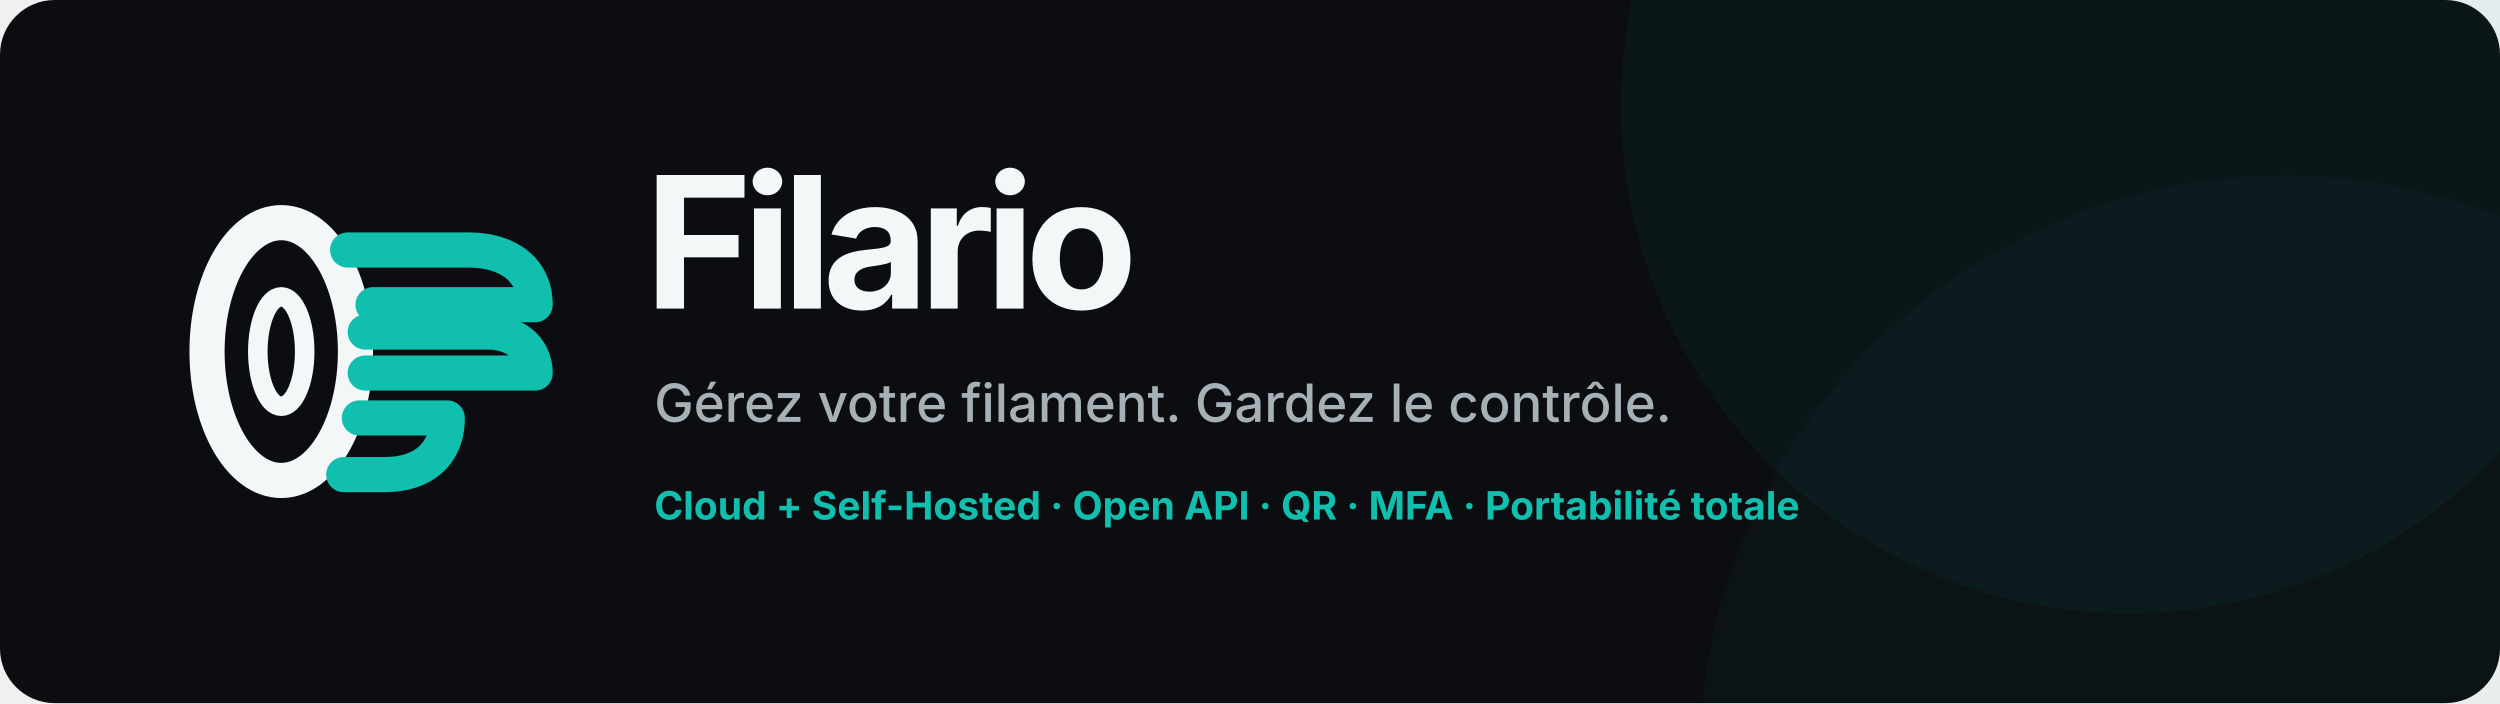
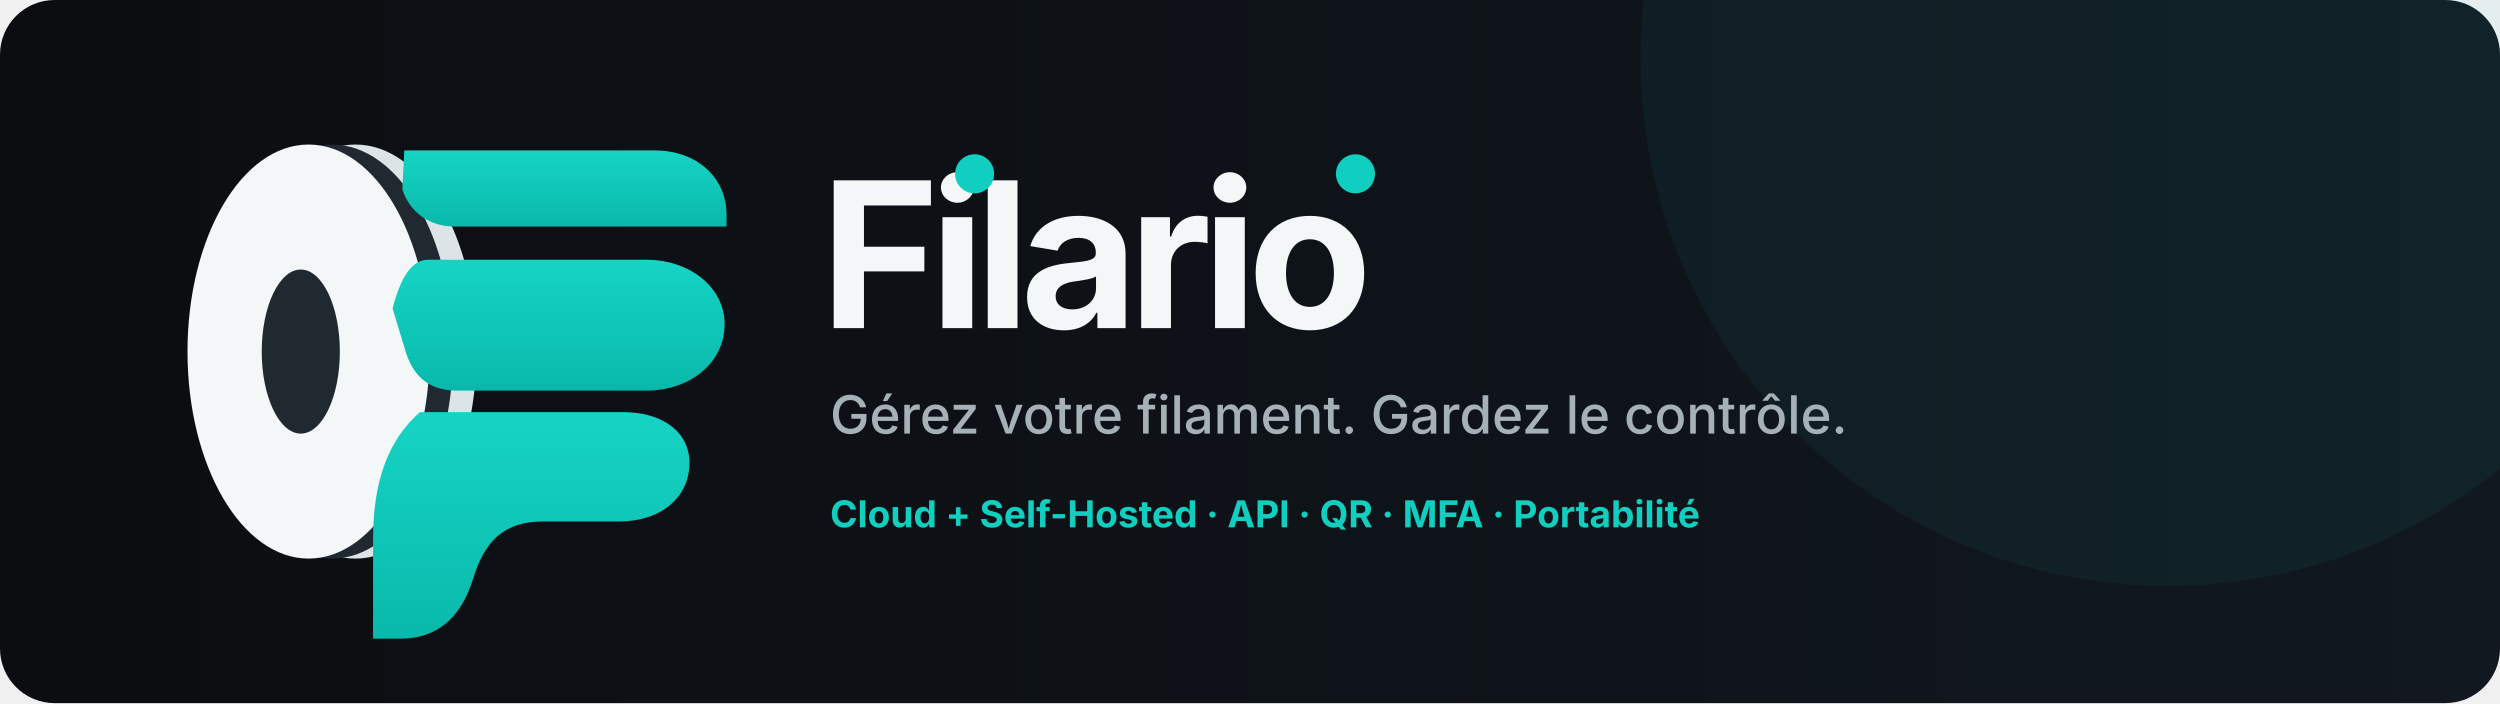
- <svg xmlns="http://www.w3.org/2000/svg" width="1280" height="360" viewBox="0 0 1280 360" role="img" aria-labelledby="title desc">
-   <rect width="1280" height="360" rx="28" fill="#0B0D10" />
-   <circle cx="1090" cy="54" r="260" fill="#10BFAE" opacity=".055" />
-   <circle cx="1170" cy="390" r="300" fill="#10BFAE" opacity=".035" />
-   <g transform="translate(90 72)" fill="none" stroke-linecap="round" stroke-linejoin="round">
-     <ellipse cx="54" cy="108" rx="38" ry="66" stroke="#F4F7F8" stroke-width="18" />
-     <ellipse cx="54" cy="108" rx="12" ry="28" stroke="#F4F7F8" stroke-width="10" />
-     <path d="M88 56h62c21 0 34 11 34 28H101" stroke="#10BFAE" stroke-width="18" />
-     <path d="M97 98h63c13 0 24 8 24 21H97" stroke="#10BFAE" stroke-width="18" />
-     <path d="M94 142h45c0 19-13 29-32 29H86" stroke="#10BFAE" stroke-width="18" />
+ <svg xmlns="http://www.w3.org/2000/svg" width="1280" height="360" viewBox="0 0 1280 360" role="img" aria-labelledby="t d">
+   <defs>
+     <linearGradient id="bg" x1="0" x2="1">
+       <stop stop-color="#0B0D10" />
+       <stop offset="1" stop-color="#111820" />
+     </linearGradient>
+     <linearGradient id="teal" x1="0" y1="0" x2="0" y2="1">
+       <stop stop-color="#16D4C4" />
+       <stop offset="1" stop-color="#08B9AB" />
+     </linearGradient>
+     <mask id="hole">
+       <rect width="230" height="300" fill="white" />
+       <ellipse cx="72" cy="145" rx="20" ry="42" fill="black" />
+     </mask>
+   </defs>
+   <rect width="1280" height="360" rx="28" fill="url(#bg)" />
+   <circle cx="1110" cy="30" r="270" fill="#10CFC0" opacity=".055" />
+   <g transform="translate(82 35)">
+     <ellipse cx="100" cy="145" rx="62" ry="106" fill="#DDE4E7" />
+     <ellipse cx="88" cy="145" rx="62" ry="106" fill="#202830" />
+     <ellipse cx="76" cy="145" rx="62" ry="106" fill="#F4F7F8" mask="url(#hole)" />
+     <path d="M125 42h128c22 0 37 14 37 33v6H151c-13 0-23-7-27-19z" fill="url(#teal)" />
+     <path d="M137 98h112c22 0 40 14 40 33 0 20-18 34-40 34h-97c-14 0-22-7-26-19l-7-23c4-16 10-25 18-25z" fill="url(#teal)" />
+     <path d="M133 176h104c20 0 34 10 34 26 0 18-15 30-36 30h-39c-20 0-30 10-36 30-6 19-18 30-37 30h-14v-51c0-30 8-51 24-65z" fill="url(#teal)" />
  </g>
-   <text x="330" y="158" fill="#F4F7F8" font-family="Inter,Arial,sans-serif" font-size="94" font-weight="750" letter-spacing="-5">Filario</text>
-   <text x="335" y="216" fill="#A6B0B7" font-family="Inter,Arial,sans-serif" font-size="27" font-weight="500">Gérez votre filament. Gardez le contrôle.</text>
-   <text x="335" y="266" fill="#10BFAE" font-family="Inter,Arial,sans-serif" font-size="20" font-weight="650">Cloud + Self-Hosted · Open API · QR · MFA · Portabilité totale</text>
+   <text x="420" y="168" fill="#F4F7F8" font-family="Inter,Arial,sans-serif" font-size="104" font-weight="750" letter-spacing="-5">Filario</text>
+   <circle cx="499" cy="89" r="10" fill="#10CFC0" />
+   <circle cx="694" cy="89" r="10" fill="#10CFC0" />
+   <text x="425" y="222" fill="#A6B0B7" font-family="Inter,Arial,sans-serif" font-size="27" font-weight="500">Gérez votre filament. Gardez le contrôle.</text>
+   <text x="425" y="270" fill="#10CFC0" font-family="Inter,Arial,sans-serif" font-size="19" font-weight="650">Cloud + Self-Hosted · API · QR · MFA · Portabilité</text>
</svg>
